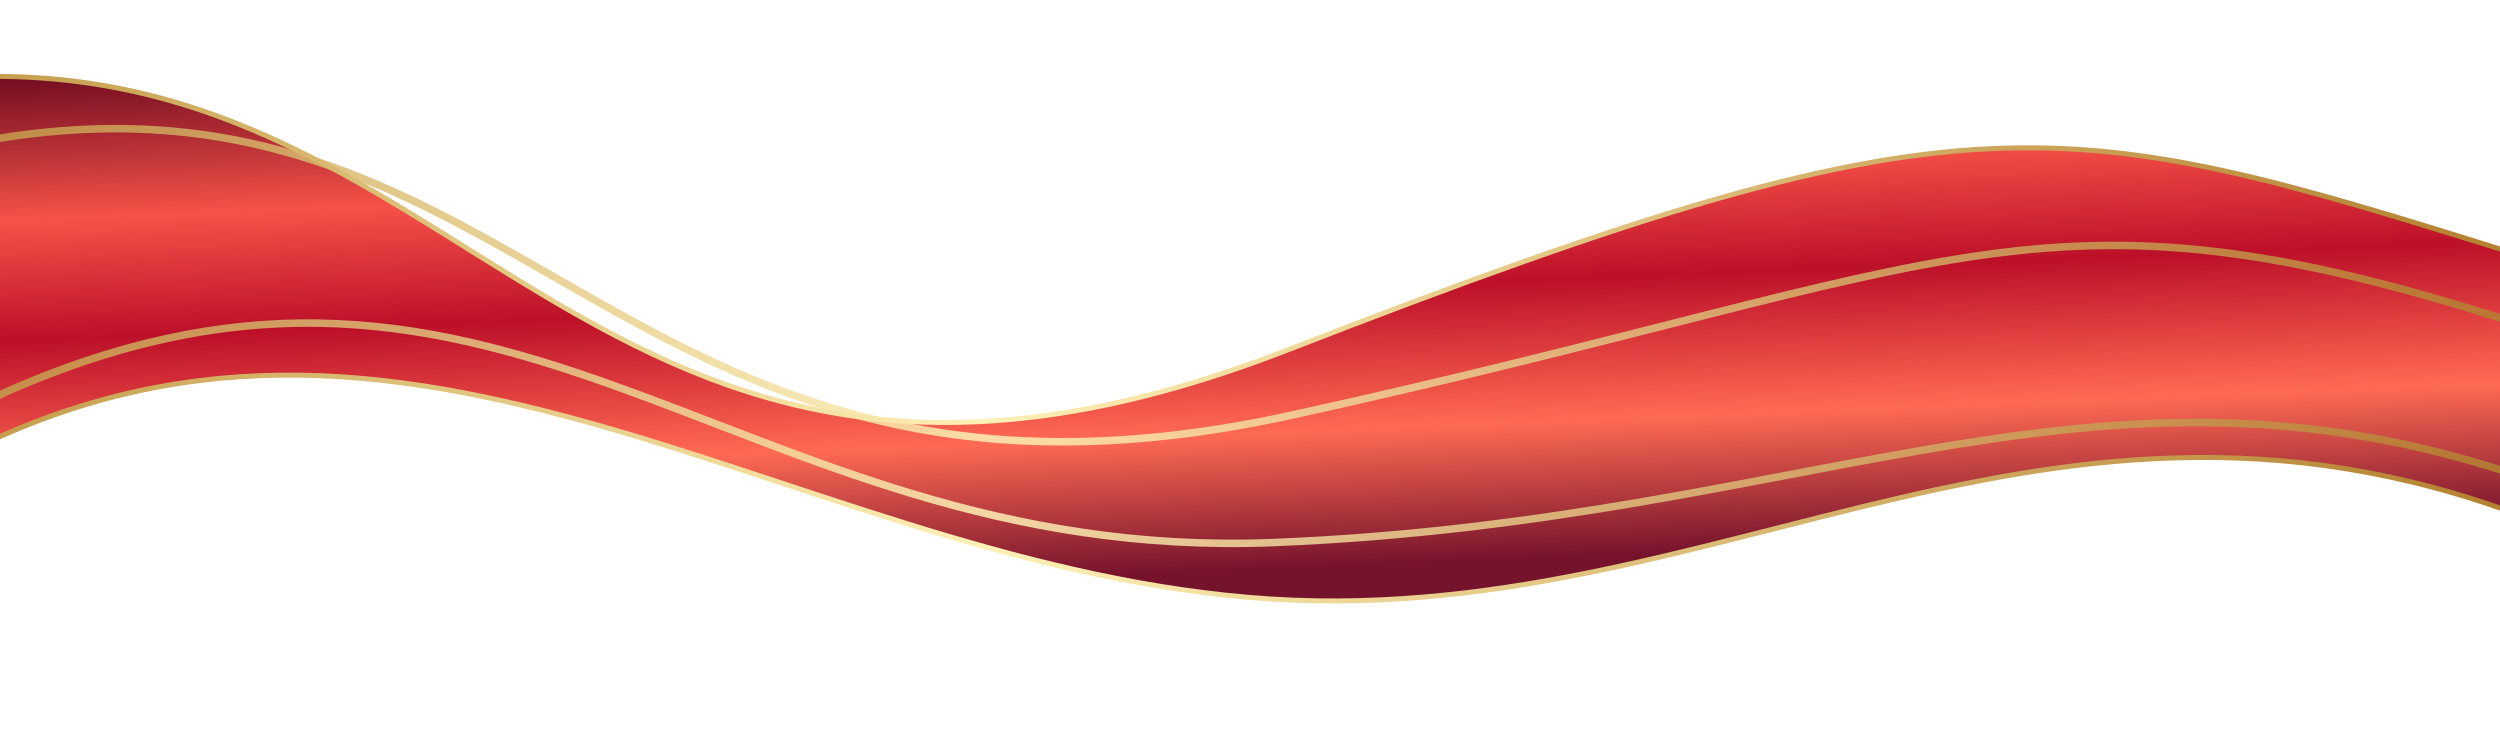
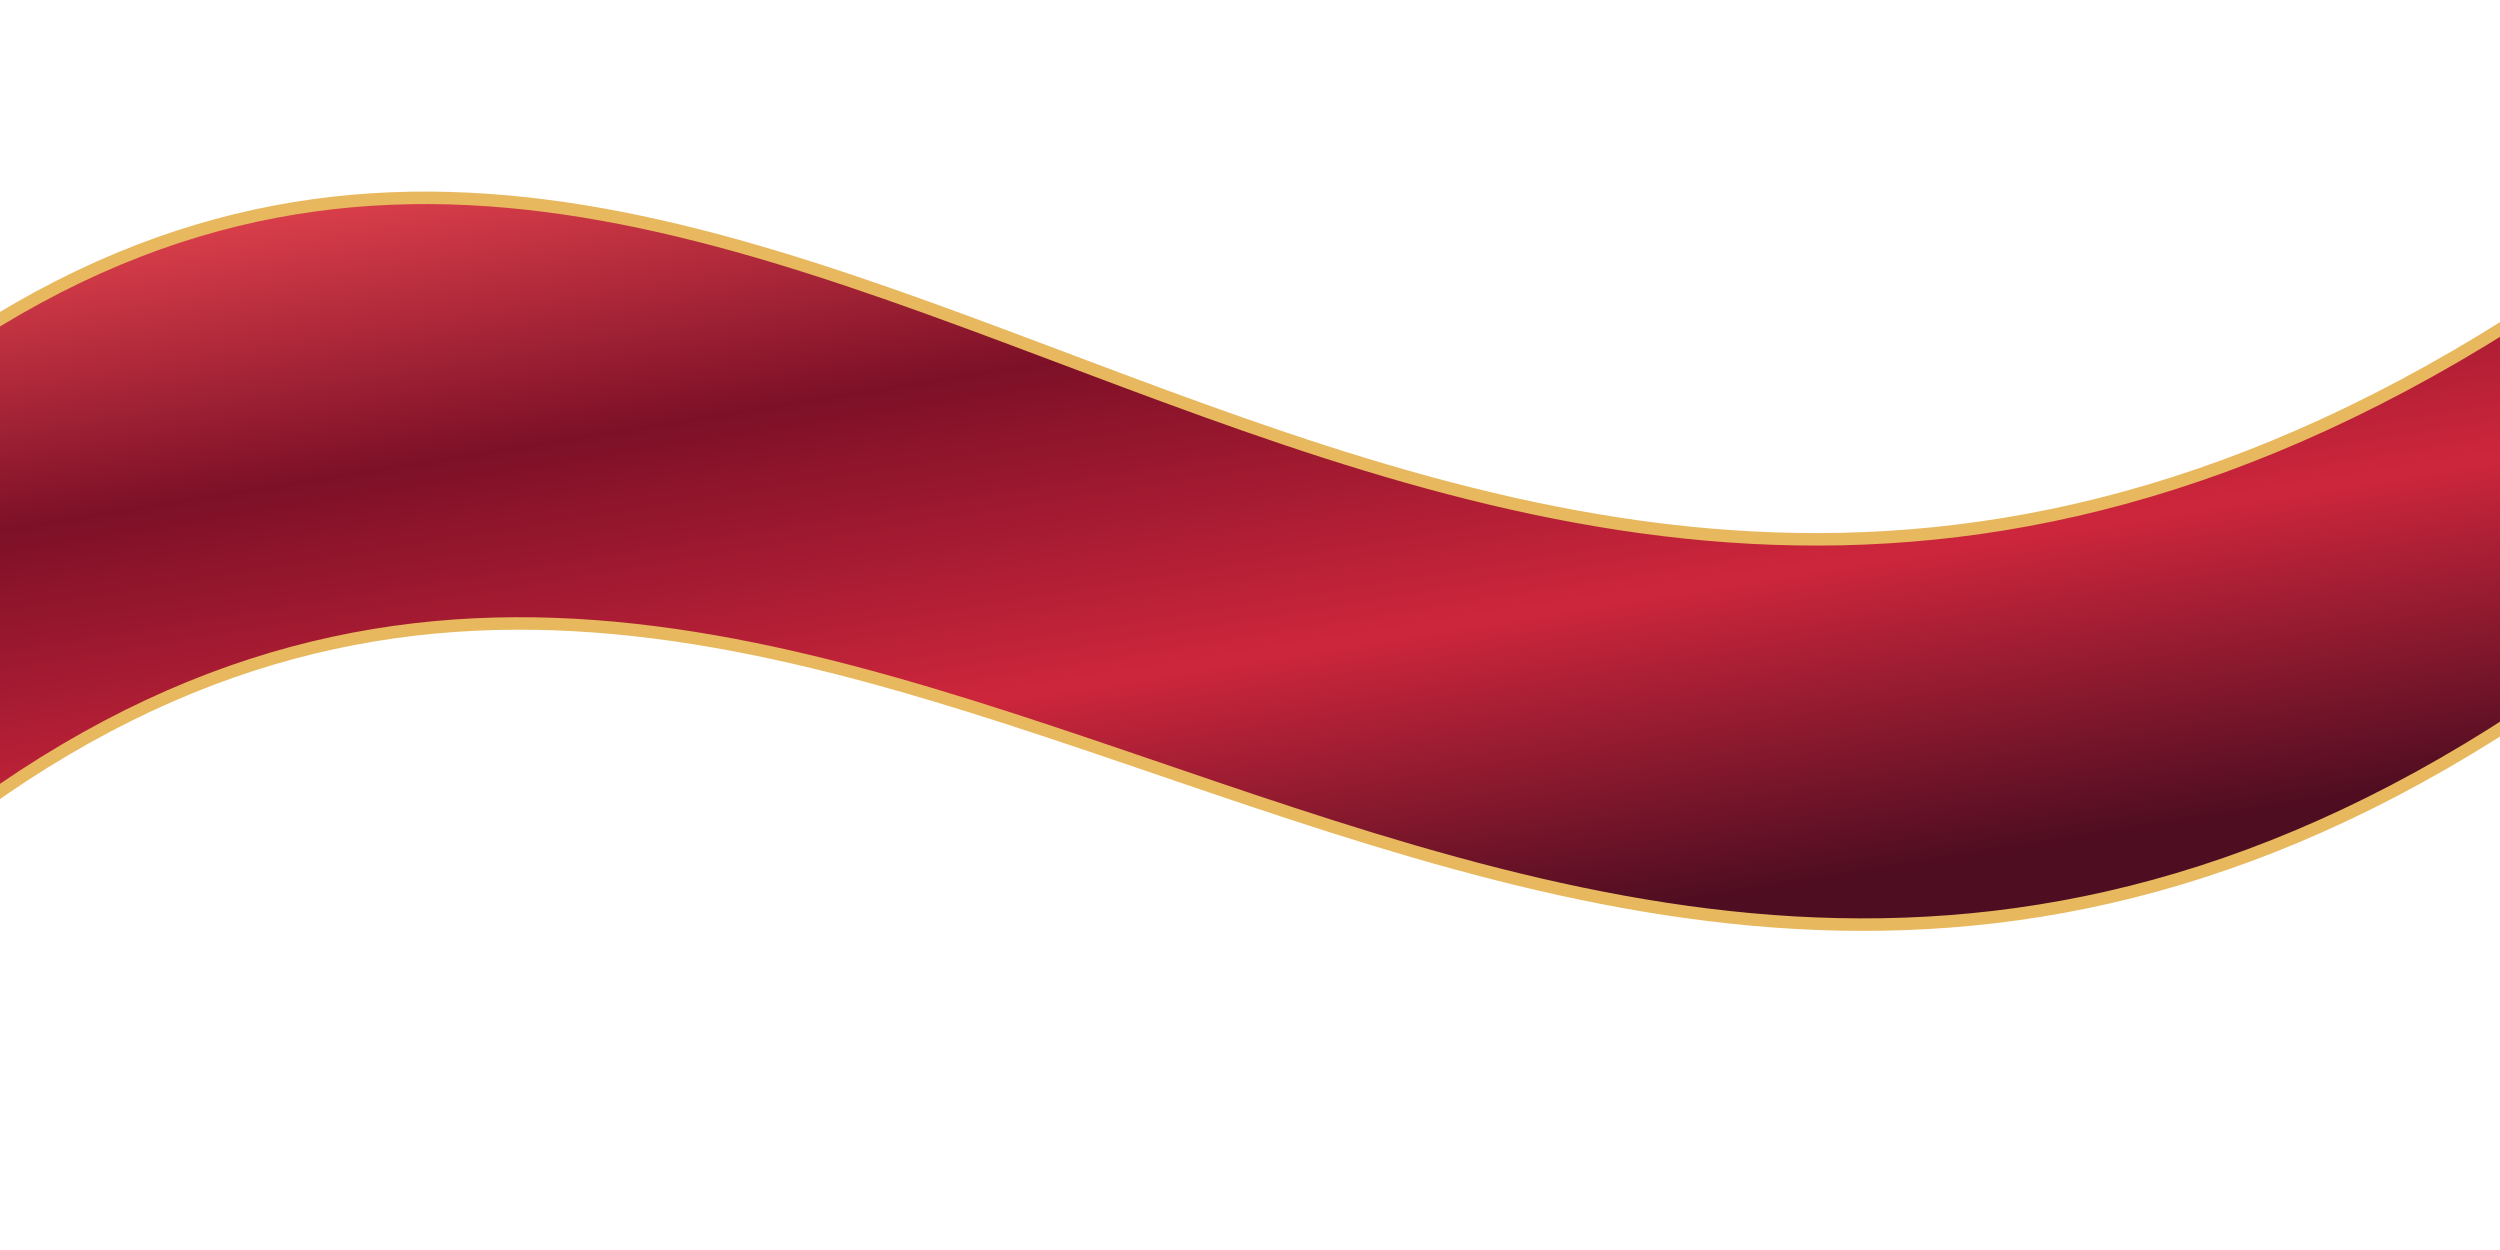
- <svg xmlns="http://www.w3.org/2000/svg" viewBox="0 0 1000 300">
+ <svg xmlns="http://www.w3.org/2000/svg" viewBox="0 0 600 300">
  <defs>
-     <linearGradient id="r" x1="0" x2=".2" y1="0" y2="1">
-       <stop stop-color="#700b21" />
-       <stop offset=".27" stop-color="#f65248" />
-       <stop offset=".49" stop-color="#bc1029" />
-       <stop offset=".75" stop-color="#ff6a53" />
-       <stop offset="1" stop-color="#76132c" />
-     </linearGradient>
-     <linearGradient id="g">
-       <stop stop-color="#c29947" />
-       <stop offset=".4" stop-color="#fff0b6" />
-       <stop offset="1" stop-color="#b17c2b" />
+     <linearGradient id="r" x2=".6" y2="1">
+       <stop stop-color="#f34b54" />
+       <stop offset=".35" stop-color="#7d1027" />
+       <stop offset=".68" stop-color="#cd263c" />
+       <stop offset="1" stop-color="#4e0d21" />
    </linearGradient>
  </defs>
-   <path d="M-30 32C190 10 232 250 515 140S825 45 1030 109L1030 215C825 125 690 255 500 239S155 83-30 190Z" fill="url(#r)" stroke="url(#g)" stroke-width="2" />
-   <path d="M-15 58C210 12 244 226 517 166S816 66 1018 133M-15 165C200 58 290 226 510 217S842 130 1018 194" fill="none" stroke="url(#g)" stroke-width="3" opacity=".85" />
+   <path d="M-20 90C190 -65 350 270 635 55L635 150C370 360 200 25 -20 205Z" fill="url(#r)" />
+   <path d="M-20 90C190 -65 350 270 635 55M-20 205C200 25 370 360 635 150" fill="none" stroke="#e8b85e" stroke-width="3" />
</svg>
